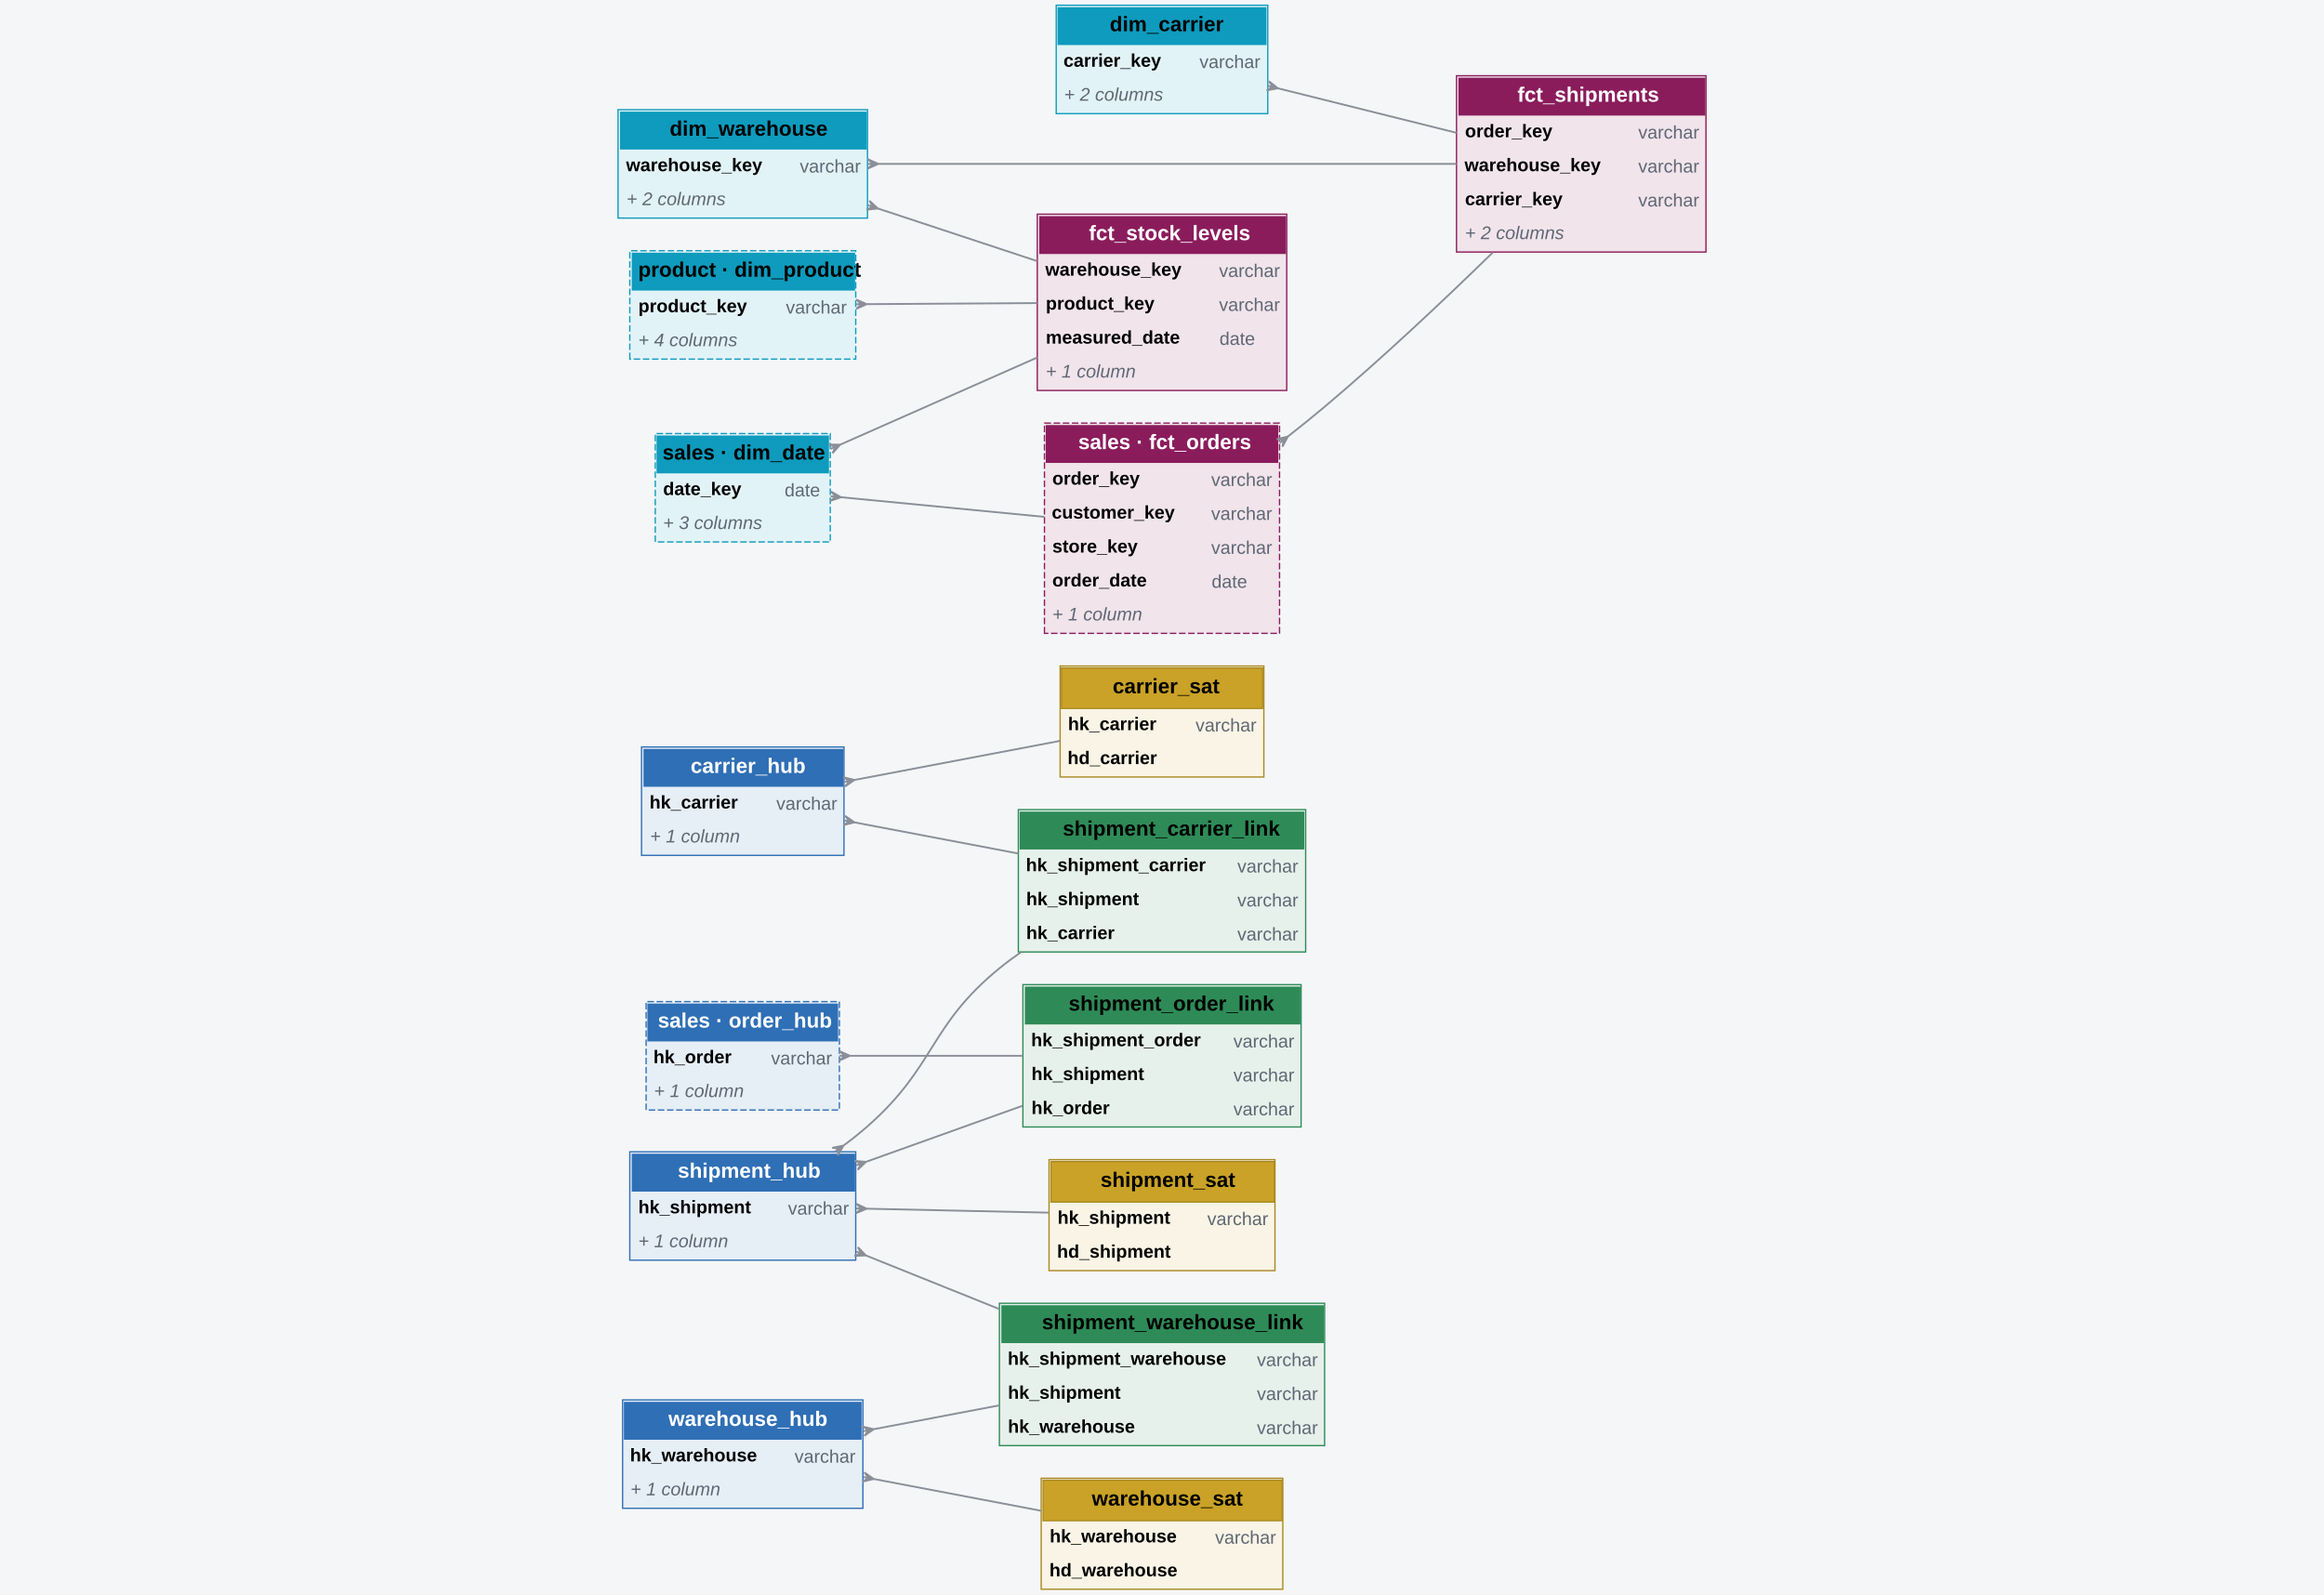
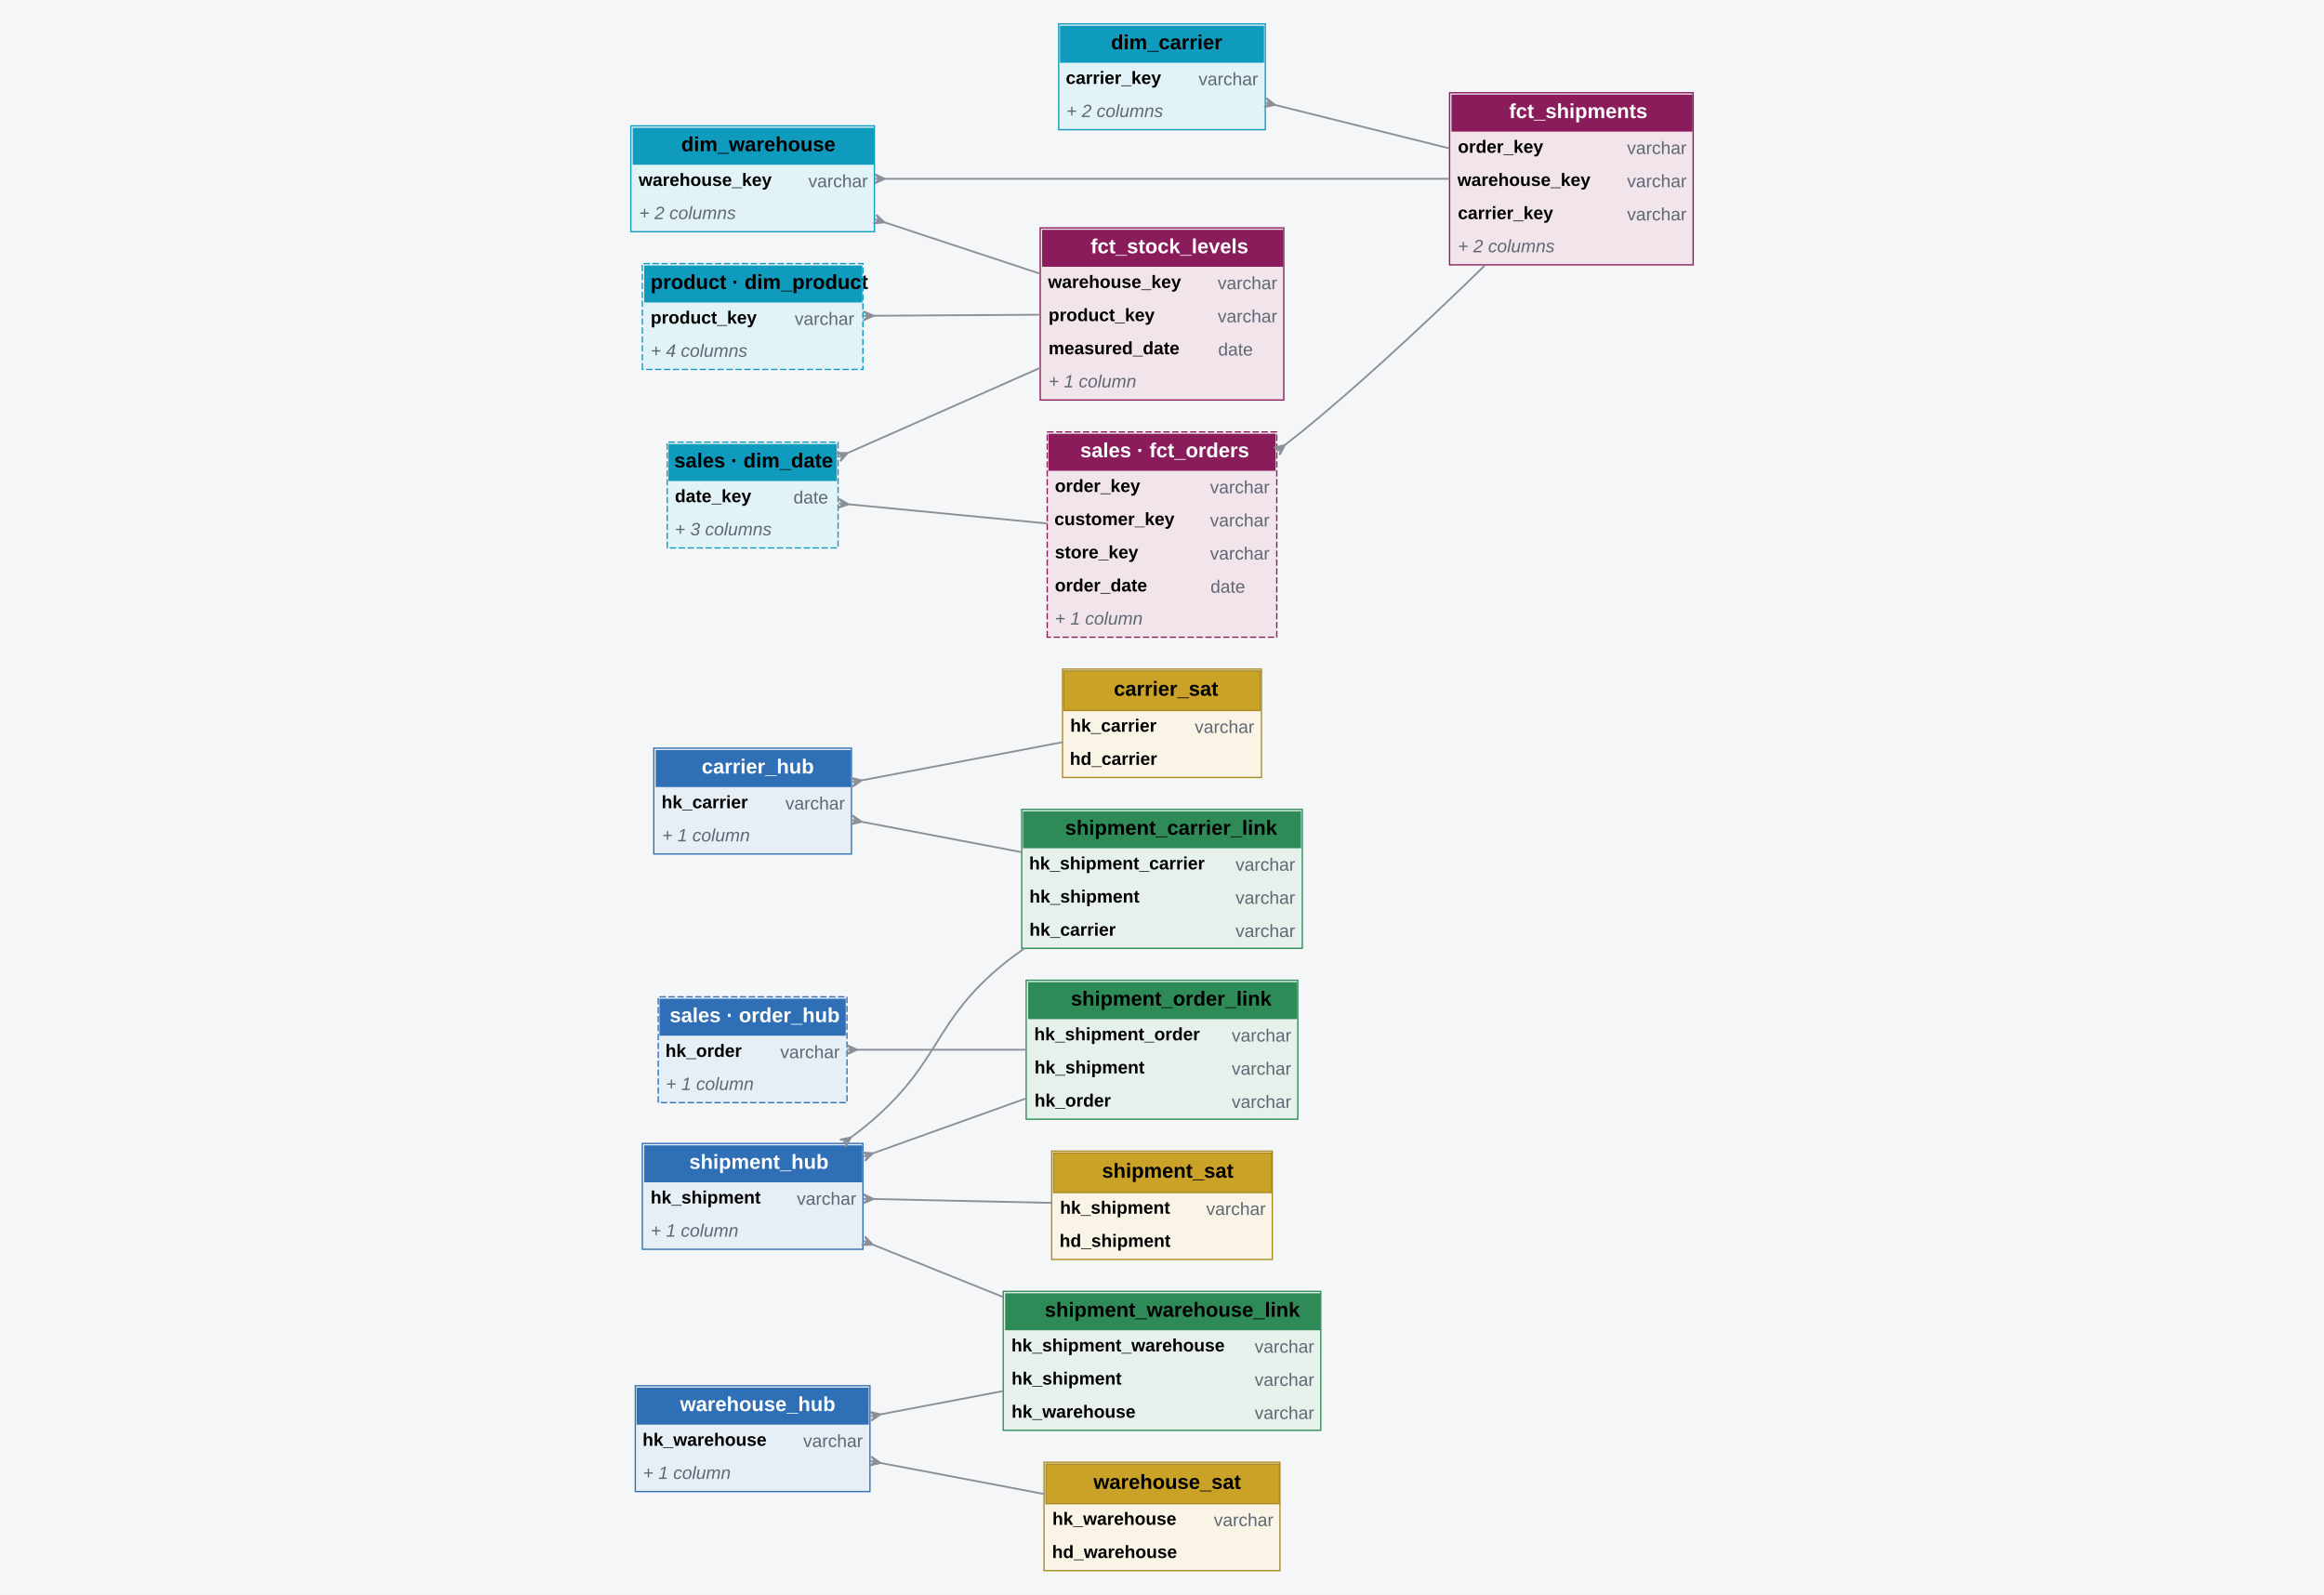
- <svg xmlns="http://www.w3.org/2000/svg" width="991" height="680" viewBox="-469.214 8.526512829121202e-14 1779.428 1221" preserveAspectRatio="xMidYMid meet">
-   <rect x="-469.214" y="8.526512829121202e-14" width="1779.428" height="1221" fill="rgb(245, 246, 248)" />
+ <svg xmlns="http://www.w3.org/2000/svg" width="991" height="680" viewBox="-490.653 -14.711 1822.305 1250.422" preserveAspectRatio="xMidYMid meet">
+   <rect x="-490.653" y="-14.711" width="1822.305" height="1250.422" fill="rgb(245, 246, 248)" />
  <g>
    <g id="graph0" class="graph" transform="scale(1 1) rotate(0) translate(4 1217)">
      <g id="model.acme_retail.carrier_hub" class="node">
        <g id="a_model.acme_retail.carrier_hub">
          <a>
            <polygon fill="#e6eef6" stroke="transparent" points="18,-562 18,-645 173,-645 173,-562 18,-562" />
            <polygon fill="#2f6fb5" stroke="transparent" points="19.5,-614.5 19.5,-643.5 172.5,-643.5 172.5,-614.5 19.5,-614.5" />
            <text text-anchor="start" x="55.552" y="-625.1" font-family="Arial" font-weight="bold" font-size="16.00" fill="#ffffff">carrier_hub</text>
            <text text-anchor="start" x="24.064" y="-597.9" font-family="Arial" font-weight="bold" font-size="14.00" fill="#000000">hk_carrier</text>
            <text text-anchor="start" x="86.283" y="-597.9" font-family="Arial" font-size="14.00" fill="#000000">   </text>
            <text text-anchor="start" x="121.165" y="-596.9" font-family="Arial" font-size="14.00" fill="#5f6774">varchar</text>
            <text text-anchor="start" x="24.5" y="-571.9" font-family="Arial" font-style="italic" font-size="14.00" fill="#5f6774">+ 1 column</text>
            <polygon fill="none" stroke="#2f6fb5" points="18,-562 18,-645 173,-645 173,-562 18,-562" />
          </a>
        </g>
      </g>
      <g id="model.acme_retail.carrier_sat" class="node">
        <g id="a_model.acme_retail.carrier_sat">
          <a>
            <polygon fill="#f9f4e5" stroke="transparent" points="338.5,-622 338.5,-707 494.5,-707 494.5,-622 338.5,-622" />
            <polygon fill="#c9a227" stroke="transparent" points="339.5,-674.5 339.5,-705.5 493.5,-705.5 493.5,-674.5 339.5,-674.5" />
            <polygon fill="none" stroke="#aa8921" points="339.5,-674.5 339.5,-705.5 493.5,-705.5 493.5,-674.5 339.5,-674.5" />
            <text text-anchor="start" x="378.723" y="-686.1" font-family="Arial" font-weight="bold" font-size="16.00" fill="#000000">carrier_sat</text>
            <text text-anchor="start" x="344.5" y="-657.9" font-family="Arial" font-weight="bold" font-size="14.00" fill="#000000">hk_carrier</text>
            <text text-anchor="start" x="406.719" y="-657.9" font-family="Arial" font-size="14.00" fill="#000000">   </text>
            <text text-anchor="start" x="442.166" y="-656.9" font-family="Arial" font-size="14.00" fill="#5f6774">varchar</text>
            <text text-anchor="start" x="344.173" y="-631.9" font-family="Arial" font-weight="bold" font-size="14.00" fill="#000000">hd_carrier</text>
            <text text-anchor="start" x="407.174" y="-631.9" font-family="Arial" font-size="14.00" fill="#000000">   </text>
            <polygon fill="none" stroke="#aa8921" points="338.5,-622 338.5,-707 494.5,-707 494.5,-622 338.5,-622" />
          </a>
        </g>
      </g>
      <g id="edge9" class="edge">
        <g id="a_edge9">
          <a>
            <path fill="none" stroke="#8a8f98" stroke-width="1.4" d="M181.25,-619.795C230.109,-629.08 290.868,-640.626 338.398,-649.658" />
            <polygon fill="#8a8f98" stroke="#8a8f98" stroke-width="1.4" points="181.065,-619.76 173.877,-614.73 177.135,-619.013 173.205,-618.266 173.205,-618.266 173.205,-618.266 177.135,-619.013 172.533,-621.803 181.065,-619.76 181.065,-619.76" />
          </a>
        </g>
      </g>
      <g id="model.acme_retail.shipment_carrier_link" class="node">
        <g id="a_model.acme_retail.shipment_carrier_link">
          <a>
            <polygon fill="#e6f1eb" stroke="transparent" points="306.5,-488 306.5,-597 526.5,-597 526.5,-488 306.5,-488" />
            <polygon fill="#2e8b57" stroke="transparent" points="307.5,-566.5 307.5,-595.5 525.5,-595.5 525.5,-566.5 307.5,-566.5" />
            <text text-anchor="start" x="340.498" y="-577.1" font-family="Arial" font-weight="bold" font-size="16.00" fill="#000000">shipment_carrier_link</text>
            <text text-anchor="start" x="312.278" y="-549.9" font-family="Arial" font-weight="bold" font-size="14.00" fill="#000000">hk_shipment_carrier</text>
            <text text-anchor="start" x="439.068" y="-549.9" font-family="Arial" font-size="14.00" fill="#000000">   </text>
            <text text-anchor="start" x="474.166" y="-548.9" font-family="Arial" font-size="14.00" fill="#5f6774">varchar</text>
            <text text-anchor="start" x="312.5" y="-523.9" font-family="Arial" font-weight="bold" font-size="14.00" fill="#000000">hk_shipment</text>
            <text text-anchor="start" x="391.853" y="-523.9" font-family="Arial" font-size="14.00" fill="#000000">   </text>
            <text text-anchor="start" x="474.166" y="-522.9" font-family="Arial" font-size="14.00" fill="#5f6774">varchar</text>
            <text text-anchor="start" x="312.5" y="-497.9" font-family="Arial" font-weight="bold" font-size="14.00" fill="#000000">hk_carrier</text>
            <text text-anchor="start" x="374.719" y="-497.9" font-family="Arial" font-size="14.00" fill="#000000">   </text>
            <text text-anchor="start" x="474.166" y="-496.9" font-family="Arial" font-size="14.00" fill="#5f6774">varchar</text>
            <polygon fill="none" stroke="#2e8b57" points="306.5,-488 306.5,-597 526.5,-597 526.5,-488 306.5,-488" />
          </a>
        </g>
      </g>
      <g id="edge15" class="edge">
        <g id="a_edge15">
          <a>
            <path fill="none" stroke="#8a8f98" stroke-width="1.4" d="M181.292,-587.197C219.731,-579.892 265.529,-571.189 306.455,-563.412" />
            <polygon fill="#8a8f98" stroke="#8a8f98" stroke-width="1.4" points="181.065,-587.24 172.533,-585.197 177.135,-587.987 173.205,-588.734 173.205,-588.734 173.205,-588.734 177.135,-587.987 173.877,-592.27 181.065,-587.24 181.065,-587.24" />
          </a>
        </g>
      </g>
      <g id="model.acme_retail.dim_carrier" class="node">
        <g id="a_model.acme_retail.dim_carrier">
          <a>
            <polygon fill="#e2f3f7" stroke="transparent" points="335.5,-1130 335.5,-1213 497.5,-1213 497.5,-1130 335.5,-1130" />
            <polygon fill="#0e9bbd" stroke="transparent" points="336.5,-1182.5 336.5,-1211.5 496.5,-1211.5 496.5,-1182.5 336.5,-1182.5" />
            <text text-anchor="start" x="376.508" y="-1193.1" font-family="Arial" font-weight="bold" font-size="16.00" fill="#000000">dim_carrier</text>
            <text text-anchor="start" x="341.064" y="-1165.9" font-family="Arial" font-weight="bold" font-size="14.00" fill="#000000">carrier_key</text>
            <text text-anchor="start" x="410.283" y="-1165.9" font-family="Arial" font-size="14.00" fill="#000000">   </text>
            <text text-anchor="start" x="445.166" y="-1164.9" font-family="Arial" font-size="14.00" fill="#5f6774">varchar</text>
            <text text-anchor="start" x="341.5" y="-1139.9" font-family="Arial" font-style="italic" font-size="14.00" fill="#5f6774">+ 2 columns</text>
            <polygon fill="none" stroke="#0e9bbd" points="335.5,-1130 335.5,-1213 497.5,-1213 497.5,-1130 335.5,-1130" />
          </a>
        </g>
      </g>
      <g id="model.acme_retail.fct_shipments" class="node">
        <g id="a_model.acme_retail.fct_shipments">
          <a>
            <polygon fill="#f1e4eb" stroke="transparent" points="642,-1024 642,-1159 833,-1159 833,-1024 642,-1024" />
            <polygon fill="#8a1c5c" stroke="transparent" points="643.5,-1128.5 643.5,-1157.5 832.5,-1157.5 832.5,-1128.5 643.5,-1128.5" />
            <text text-anchor="start" x="688.656" y="-1139.1" font-family="Arial" font-weight="bold" font-size="16.00" fill="#ffffff">fct_shipments</text>
            <text text-anchor="start" x="648.5" y="-1111.9" font-family="Arial" font-weight="bold" font-size="14.00" fill="#000000">order_key</text>
            <text text-anchor="start" x="710.734" y="-1111.9" font-family="Arial" font-size="14.00" fill="#000000">   </text>
            <text text-anchor="start" x="781.165" y="-1110.9" font-family="Arial" font-size="14.00" fill="#5f6774">varchar</text>
            <text text-anchor="start" x="648.159" y="-1085.9" font-family="Arial" font-weight="bold" font-size="14.00" fill="#000000">warehouse_key</text>
            <text text-anchor="start" x="746.187" y="-1085.9" font-family="Arial" font-size="14.00" fill="#000000">   </text>
            <text text-anchor="start" x="781.165" y="-1084.9" font-family="Arial" font-size="14.00" fill="#5f6774">varchar</text>
            <text text-anchor="start" x="648.5" y="-1059.9" font-family="Arial" font-weight="bold" font-size="14.00" fill="#000000">carrier_key</text>
            <text text-anchor="start" x="717.719" y="-1059.9" font-family="Arial" font-size="14.00" fill="#000000">   </text>
            <text text-anchor="start" x="781.165" y="-1058.9" font-family="Arial" font-size="14.00" fill="#5f6774">varchar</text>
            <text text-anchor="start" x="648.5" y="-1033.9" font-family="Arial" font-style="italic" font-size="14.00" fill="#5f6774">+ 2 columns</text>
            <polygon fill="none" stroke="#8a1c5c" points="642,-1024 642,-1159 833,-1159 833,-1024 642,-1024" />
          </a>
        </g>
      </g>
      <g id="edge3" class="edge">
        <g id="a_edge3">
          <a>
            <path fill="none" stroke="#8a8f98" stroke-width="1.4" d="M505.329,-1149.362C547.79,-1138.78 598.675,-1126.098 641.97,-1115.308" />
            <polygon fill="#8a8f98" stroke="#8a8f98" stroke-width="1.4" points="505.264,-1149.378 496.631,-1147.82 501.383,-1150.345 497.502,-1151.313 497.502,-1151.313 497.502,-1151.313 501.383,-1150.345 498.373,-1154.806 505.264,-1149.378 505.264,-1149.378" />
          </a>
        </g>
      </g>
      <g id="model.acme_retail.dim_date" class="node">
        <g id="a_model.acme_retail.dim_date">
          <a>
            <polygon fill="#e2f3f7" stroke="transparent" points="28.5,-802 28.5,-885 162.5,-885 162.5,-802 28.5,-802" />
            <polygon fill="#0e9bbd" stroke="transparent" points="29.5,-854.5 29.5,-883.5 161.5,-883.5 161.5,-854.5 29.5,-854.5" />
            <text text-anchor="start" x="34.024" y="-865.1" font-family="Arial" font-weight="bold" font-size="16.00" fill="#000000">sales · dim_date</text>
            <text text-anchor="start" x="34.5" y="-837.9" font-family="Arial" font-weight="bold" font-size="14.00" fill="#000000">date_key</text>
            <text text-anchor="start" x="91.304" y="-837.9" font-family="Arial" font-size="14.00" fill="#000000">   </text>
            <text text-anchor="start" x="127.5" y="-836.9" font-family="Arial" font-size="14.00" fill="#5f6774">date</text>
            <text text-anchor="start" x="34.5" y="-811.9" font-family="Arial" font-style="italic" font-size="14.00" fill="#5f6774">+ 3 columns</text>
            <polygon fill="none" stroke="#0e9bbd" stroke-dasharray="5,2" points="28.5,-802 28.5,-885 162.5,-885 162.5,-802 28.5,-802" />
          </a>
        </g>
      </g>
      <g id="model.acme_retail.fct_orders" class="node">
        <g id="a_model.acme_retail.fct_orders">
          <a>
            <polygon fill="#f1e4eb" stroke="transparent" points="326.5,-732 326.5,-893 506.5,-893 506.5,-732 326.5,-732" />
            <polygon fill="#8a1c5c" stroke="transparent" points="327.5,-862.5 327.5,-891.5 505.5,-891.5 505.5,-862.5 327.5,-862.5" />
            <text text-anchor="start" x="352.36" y="-873.1" font-family="Arial" font-weight="bold" font-size="16.00" fill="#ffffff">sales · fct_orders</text>
            <text text-anchor="start" x="332.5" y="-845.9" font-family="Arial" font-weight="bold" font-size="14.00" fill="#000000">order_key</text>
            <text text-anchor="start" x="394.734" y="-845.9" font-family="Arial" font-size="14.00" fill="#000000">   </text>
            <text text-anchor="start" x="454.166" y="-844.9" font-family="Arial" font-size="14.00" fill="#5f6774">varchar</text>
            <text text-anchor="start" x="332.111" y="-819.9" font-family="Arial" font-weight="bold" font-size="14.00" fill="#000000">customer_key</text>
            <text text-anchor="start" x="419.236" y="-819.9" font-family="Arial" font-size="14.00" fill="#000000">   </text>
            <text text-anchor="start" x="454.166" y="-818.9" font-family="Arial" font-size="14.00" fill="#5f6774">varchar</text>
            <text text-anchor="start" x="332.5" y="-793.9" font-family="Arial" font-weight="bold" font-size="14.00" fill="#000000">store_key</text>
            <text text-anchor="start" x="393.182" y="-793.9" font-family="Arial" font-size="14.00" fill="#000000">   </text>
            <text text-anchor="start" x="454.166" y="-792.9" font-family="Arial" font-size="14.00" fill="#5f6774">varchar</text>
            <text text-anchor="start" x="332.5" y="-767.9" font-family="Arial" font-weight="bold" font-size="14.00" fill="#000000">order_date</text>
            <text text-anchor="start" x="400.19" y="-767.9" font-family="Arial" font-size="14.00" fill="#000000">   </text>
            <text text-anchor="start" x="454.5" y="-766.9" font-family="Arial" font-size="14.00" fill="#5f6774">date</text>
            <text text-anchor="start" x="332.5" y="-741.9" font-family="Arial" font-style="italic" font-size="14.00" fill="#5f6774">+ 1 column</text>
            <polygon fill="none" stroke="#8a1c5c" stroke-dasharray="5,2" points="326.5,-732 326.5,-893 506.5,-893 506.5,-732 326.5,-732" />
          </a>
        </g>
      </g>
      <g id="edge16" class="edge">
        <g id="a_edge16">
          <a>
            <path fill="none" stroke="#8a8f98" stroke-width="1.4" d="M171.023,-836.207C217.55,-831.713 277.465,-825.927 326.454,-821.196" />
            <polygon fill="#8a8f98" stroke="#8a8f98" stroke-width="1.4" points="170.755,-836.232 162.446,-833.418 166.774,-836.617 162.792,-837.001 162.792,-837.001 162.792,-837.001 166.774,-836.617 163.138,-840.585 170.755,-836.232 170.755,-836.232" />
          </a>
        </g>
      </g>
      <g id="model.acme_retail.fct_stock_levels" class="node">
        <g id="a_model.acme_retail.fct_stock_levels">
          <a>
            <polygon fill="#f1e4eb" stroke="transparent" points="321,-918 321,-1053 512,-1053 512,-918 321,-918" />
            <polygon fill="#8a1c5c" stroke="transparent" points="322.5,-1022.5 322.5,-1051.5 511.5,-1051.5 511.5,-1022.5 322.5,-1022.5" />
            <text text-anchor="start" x="360.544" y="-1033.1" font-family="Arial" font-weight="bold" font-size="16.00" fill="#ffffff">fct_stock_levels</text>
            <text text-anchor="start" x="327.159" y="-1005.9" font-family="Arial" font-weight="bold" font-size="14.00" fill="#000000">warehouse_key</text>
            <text text-anchor="start" x="425.187" y="-1005.9" font-family="Arial" font-size="14.00" fill="#000000">   </text>
            <text text-anchor="start" x="460.166" y="-1004.9" font-family="Arial" font-size="14.00" fill="#5f6774">varchar</text>
            <text text-anchor="start" x="327.5" y="-979.9" font-family="Arial" font-weight="bold" font-size="14.00" fill="#000000">product_key</text>
            <text text-anchor="start" x="403.747" y="-979.9" font-family="Arial" font-size="14.00" fill="#000000">   </text>
            <text text-anchor="start" x="460.166" y="-978.9" font-family="Arial" font-size="14.00" fill="#5f6774">varchar</text>
            <text text-anchor="start" x="327.5" y="-953.9" font-family="Arial" font-weight="bold" font-size="14.00" fill="#000000">measured_date</text>
            <text text-anchor="start" x="424.755" y="-953.9" font-family="Arial" font-size="14.00" fill="#000000">   </text>
            <text text-anchor="start" x="460.5" y="-952.9" font-family="Arial" font-size="14.00" fill="#5f6774">date</text>
            <text text-anchor="start" x="327.5" y="-927.9" font-family="Arial" font-style="italic" font-size="14.00" fill="#5f6774">+ 1 column</text>
            <polygon fill="none" stroke="#8a1c5c" points="321,-918 321,-1053 512,-1053 512,-918 321,-918" />
          </a>
        </g>
      </g>
      <g id="edge6" class="edge">
        <g id="a_edge6">
          <a>
            <path fill="none" stroke="#8a8f98" stroke-width="1.4" d="M170.175,-876.534C215.109,-896.411 272.757,-921.913 320.986,-943.248" />
            <polygon fill="#8a8f98" stroke="#8a8f98" stroke-width="1.4" points="170.108,-876.504 164.249,-869.976 166.45,-874.886 162.792,-873.268 162.792,-873.268 162.792,-873.268 166.45,-874.886 161.336,-876.56 170.108,-876.504 170.108,-876.504" />
          </a>
        </g>
      </g>
      <g id="model.acme_retail.dim_product" class="node">
        <g id="a_model.acme_retail.dim_product">
          <a>
            <polygon fill="#e2f3f7" stroke="transparent" points="9,-942 9,-1025 182,-1025 182,-942 9,-942" />
            <polygon fill="#0e9bbd" stroke="transparent" points="10.5,-994.5 10.5,-1023.5 181.5,-1023.5 181.5,-994.5 10.5,-994.5" />
            <text text-anchor="start" x="15.408" y="-1005.1" font-family="Arial" font-weight="bold" font-size="16.00" fill="#000000">product · dim_product</text>
            <text text-anchor="start" x="15.5" y="-977.9" font-family="Arial" font-weight="bold" font-size="14.00" fill="#000000">product_key</text>
            <text text-anchor="start" x="91.747" y="-977.9" font-family="Arial" font-size="14.00" fill="#000000">   </text>
            <text text-anchor="start" x="128.5" y="-976.9" font-family="Arial" font-size="14.00" fill="#5f6774">varchar</text>
            <text text-anchor="start" x="15.5" y="-951.9" font-family="Arial" font-style="italic" font-size="14.00" fill="#5f6774">+ 4 columns</text>
            <polygon fill="none" stroke="#0e9bbd" stroke-dasharray="5,2" points="9,-942 9,-1025 182,-1025 182,-942 9,-942" />
          </a>
        </g>
      </g>
      <g id="edge5" class="edge">
        <g id="a_edge5">
          <a>
            <path fill="none" stroke="#8a8f98" stroke-width="1.4" d="M190.492,-984.092C231.599,-984.348 279.627,-984.647 320.812,-984.904" />
            <polygon fill="#8a8f98" stroke="#8a8f98" stroke-width="1.4" points="190.367,-984.091 182.39,-980.441 186.367,-984.066 182.367,-984.041 182.367,-984.041 182.367,-984.041 186.367,-984.066 182.345,-987.641 190.367,-984.091 190.367,-984.091" />
          </a>
        </g>
      </g>
      <g id="model.acme_retail.dim_warehouse" class="node">
        <g id="a_model.acme_retail.dim_warehouse">
          <a>
            <polygon fill="#e2f3f7" stroke="transparent" points="0,-1050 0,-1133 191,-1133 191,-1050 0,-1050" />
            <polygon fill="#0e9bbd" stroke="transparent" points="1.5,-1102.5 1.5,-1131.5 190.5,-1131.5 190.5,-1102.5 1.5,-1102.5" />
            <text text-anchor="start" x="39.546" y="-1113.1" font-family="Arial" font-weight="bold" font-size="16.00" fill="#000000">dim_warehouse</text>
            <text text-anchor="start" x="6.159" y="-1085.9" font-family="Arial" font-weight="bold" font-size="14.00" fill="#000000">warehouse_key</text>
            <text text-anchor="start" x="104.187" y="-1085.9" font-family="Arial" font-size="14.00" fill="#000000">   </text>
            <text text-anchor="start" x="139.166" y="-1084.9" font-family="Arial" font-size="14.00" fill="#5f6774">varchar</text>
            <text text-anchor="start" x="6.5" y="-1059.9" font-family="Arial" font-style="italic" font-size="14.00" fill="#5f6774">+ 2 columns</text>
            <polygon fill="none" stroke="#0e9bbd" points="0,-1050 0,-1133 191,-1133 191,-1050 0,-1050" />
          </a>
        </g>
      </g>
      <g id="edge2" class="edge">
        <g id="a_edge2">
          <a>
            <path fill="none" stroke="#8a8f98" stroke-width="1.4" d="M199.575,-1091.5C321.948,-1091.5 523.366,-1091.5 641.929,-1091.5" />
            <polygon fill="#8a8f98" stroke="#8a8f98" stroke-width="1.4" points="199.267,-1091.5 191.267,-1087.9 195.267,-1091.5 191.267,-1091.5 191.267,-1091.5 191.267,-1091.5 195.267,-1091.5 191.267,-1095.1 199.267,-1091.5 199.267,-1091.5" />
          </a>
        </g>
      </g>
      <g id="edge4" class="edge">
        <g id="a_edge4">
          <a>
            <path fill="none" stroke="#8a8f98" stroke-width="1.4" d="M199.124,-1057.282C238.226,-1044.369 282.5,-1029.749 320.841,-1017.088" />
            <polygon fill="#8a8f98" stroke="#8a8f98" stroke-width="1.4" points="198.972,-1057.332 190.247,-1056.422 195.174,-1058.586 191.376,-1059.84 191.376,-1059.84 191.376,-1059.84 195.174,-1058.586 192.505,-1063.258 198.972,-1057.332 198.972,-1057.332" />
          </a>
        </g>
      </g>
      <g id="edge1" class="edge">
        <g id="a_edge1">
          <a>
            <path fill="none" stroke="#8a8f98" stroke-width="1.4" d="M512.895,-882.745C522.511,-890.275 532.027,-897.946 541,-905.5 585.38,-942.862 632.671,-987.464 669.737,-1023.624" />
            <polygon fill="#8a8f98" stroke="#8a8f98" stroke-width="1.4" points="512.88,-882.733 508.777,-874.979 509.723,-880.277 506.566,-877.82 506.566,-877.82 506.566,-877.82 509.723,-880.277 504.355,-880.661 512.88,-882.733 512.88,-882.733" />
          </a>
        </g>
      </g>
      <g id="model.acme_retail.order_hub" class="node">
        <g id="a_model.acme_retail.order_hub">
          <a>
            <polygon fill="#e6eef6" stroke="transparent" points="21.5,-367 21.5,-450 169.5,-450 169.5,-367 21.5,-367" />
            <polygon fill="#2f6fb5" stroke="transparent" points="22.5,-419.5 22.5,-448.5 168.5,-448.5 168.5,-419.5 22.5,-419.5" />
            <text text-anchor="start" x="30.465" y="-430.1" font-family="Arial" font-weight="bold" font-size="16.00" fill="#ffffff">sales · order_hub</text>
            <text text-anchor="start" x="27.056" y="-402.9" font-family="Arial" font-weight="bold" font-size="14.00" fill="#000000">hk_order</text>
            <text text-anchor="start" x="82.29" y="-402.9" font-family="Arial" font-size="14.00" fill="#000000">   </text>
            <text text-anchor="start" x="117.165" y="-401.9" font-family="Arial" font-size="14.00" fill="#5f6774">varchar</text>
            <text text-anchor="start" x="27.5" y="-376.9" font-family="Arial" font-style="italic" font-size="14.00" fill="#5f6774">+ 1 column</text>
            <polygon fill="none" stroke="#2f6fb5" stroke-dasharray="5,2" points="21.5,-367 21.5,-450 169.5,-450 169.5,-367 21.5,-367" />
          </a>
        </g>
      </g>
      <g id="model.acme_retail.shipment_order_link" class="node">
        <g id="a_model.acme_retail.shipment_order_link">
          <a>
            <polygon fill="#e6f1eb" stroke="transparent" points="310,-354 310,-463 523,-463 523,-354 310,-354" />
            <polygon fill="#2e8b57" stroke="transparent" points="311.5,-432.5 311.5,-461.5 522.5,-461.5 522.5,-432.5 311.5,-432.5" />
            <text text-anchor="start" x="344.99" y="-443.1" font-family="Arial" font-weight="bold" font-size="16.00" fill="#000000">shipment_order_link</text>
            <text text-anchor="start" x="316.271" y="-415.9" font-family="Arial" font-weight="bold" font-size="14.00" fill="#000000">hk_shipment_order</text>
            <text text-anchor="start" x="436.076" y="-415.9" font-family="Arial" font-size="14.00" fill="#000000">   </text>
            <text text-anchor="start" x="471.166" y="-414.9" font-family="Arial" font-size="14.00" fill="#5f6774">varchar</text>
            <text text-anchor="start" x="316.5" y="-389.9" font-family="Arial" font-weight="bold" font-size="14.00" fill="#000000">hk_shipment</text>
            <text text-anchor="start" x="395.853" y="-389.9" font-family="Arial" font-size="14.00" fill="#000000">   </text>
            <text text-anchor="start" x="471.166" y="-388.9" font-family="Arial" font-size="14.00" fill="#5f6774">varchar</text>
            <text text-anchor="start" x="316.5" y="-363.9" font-family="Arial" font-weight="bold" font-size="14.00" fill="#000000">hk_order</text>
            <text text-anchor="start" x="371.734" y="-363.9" font-family="Arial" font-size="14.00" fill="#000000">   </text>
            <text text-anchor="start" x="471.166" y="-362.9" font-family="Arial" font-size="14.00" fill="#5f6774">varchar</text>
            <polygon fill="none" stroke="#2e8b57" points="310,-354 310,-463 523,-463 523,-354 310,-354" />
          </a>
        </g>
      </g>
      <g id="edge11" class="edge">
        <g id="a_edge11">
          <a>
            <path fill="none" stroke="#8a8f98" stroke-width="1.4" d="M177.736,-408.5C217.977,-408.5 266.91,-408.5 309.975,-408.5" />
            <polygon fill="#8a8f98" stroke="#8a8f98" stroke-width="1.4" points="177.547,-408.5 169.547,-404.9 173.547,-408.5 169.547,-408.5 169.547,-408.5 169.547,-408.5 173.547,-408.5 169.547,-412.1 177.547,-408.5 177.547,-408.5" />
          </a>
        </g>
      </g>
      <g id="model.acme_retail.shipment_hub" class="node">
        <g id="a_model.acme_retail.shipment_hub">
          <a>
            <polygon fill="#e6eef6" stroke="transparent" points="9,-252 9,-335 182,-335 182,-252 9,-252" />
            <polygon fill="#2f6fb5" stroke="transparent" points="10.5,-304.5 10.5,-333.5 181.5,-333.5 181.5,-304.5 10.5,-304.5" />
            <text text-anchor="start" x="45.761" y="-315.1" font-family="Arial" font-weight="bold" font-size="16.00" fill="#ffffff">shipment_hub</text>
            <text text-anchor="start" x="15.496" y="-287.9" font-family="Arial" font-weight="bold" font-size="14.00" fill="#000000">hk_shipment</text>
            <text text-anchor="start" x="94.85" y="-287.9" font-family="Arial" font-size="14.00" fill="#000000">   </text>
            <text text-anchor="start" x="130.166" y="-286.9" font-family="Arial" font-size="14.00" fill="#5f6774">varchar</text>
            <text text-anchor="start" x="15.5" y="-261.9" font-family="Arial" font-style="italic" font-size="14.00" fill="#5f6774">+ 1 column</text>
            <polygon fill="none" stroke="#2f6fb5" points="9,-252 9,-335 182,-335 182,-252 9,-252" />
          </a>
        </g>
      </g>
      <g id="edge14" class="edge">
        <g id="a_edge14">
          <a>
            <path fill="none" stroke="#8a8f98" stroke-width="1.4" d="M173.012,-340.052C179.279,-344.695 185.361,-349.536 191,-354.5 243.579,-400.787 237.728,-431.209 292,-475.5 297.23,-479.768 302.772,-483.892 308.501,-487.854" />
            <polygon fill="#8a8f98" stroke="#8a8f98" stroke-width="1.4" points="172.636,-339.78 168.26,-332.176 169.394,-337.437 166.152,-335.094 166.152,-335.094 166.152,-335.094 169.394,-337.437 164.043,-338.012 172.636,-339.78 172.636,-339.78" />
          </a>
        </g>
      </g>
      <g id="edge10" class="edge">
        <g id="a_edge10">
          <a>
            <path fill="none" stroke="#8a8f98" stroke-width="1.4" d="M190.286,-327.458C227.826,-340.907 271.164,-356.433 309.799,-370.274" />
            <polygon fill="#8a8f98" stroke="#8a8f98" stroke-width="1.4" points="189.899,-327.319 183.581,-321.232 186.133,-325.97 182.367,-324.621 182.367,-324.621 182.367,-324.621 186.133,-325.97 181.153,-328.01 189.899,-327.319 189.899,-327.319" />
          </a>
        </g>
      </g>
      <g id="model.acme_retail.shipment_sat" class="node">
        <g id="a_model.acme_retail.shipment_sat">
          <a>
            <polygon fill="#f9f4e5" stroke="transparent" points="330,-244 330,-329 503,-329 503,-244 330,-244" />
            <polygon fill="#c9a227" stroke="transparent" points="331.5,-296.5 331.5,-327.5 502.5,-327.5 502.5,-296.5 331.5,-296.5" />
            <polygon fill="none" stroke="#aa8921" points="331.5,-296.5 331.5,-327.5 502.5,-327.5 502.5,-296.5 331.5,-296.5" />
            <text text-anchor="start" x="369.432" y="-308.1" font-family="Arial" font-weight="bold" font-size="16.00" fill="#000000">shipment_sat</text>
            <text text-anchor="start" x="336.497" y="-279.9" font-family="Arial" font-weight="bold" font-size="14.00" fill="#000000">hk_shipment</text>
            <text text-anchor="start" x="415.85" y="-279.9" font-family="Arial" font-size="14.00" fill="#000000">   </text>
            <text text-anchor="start" x="451.166" y="-278.9" font-family="Arial" font-size="14.00" fill="#5f6774">varchar</text>
            <text text-anchor="start" x="336.105" y="-253.9" font-family="Arial" font-weight="bold" font-size="14.00" fill="#000000">hd_shipment</text>
            <text text-anchor="start" x="416.241" y="-253.9" font-family="Arial" font-size="14.00" fill="#000000">   </text>
            <polygon fill="none" stroke="#aa8921" points="330,-244 330,-329 503,-329 503,-244 330,-244" />
          </a>
        </g>
      </g>
      <g id="edge8" class="edge">
        <g id="a_edge8">
          <a>
            <path fill="none" stroke="#8a8f98" stroke-width="1.4" d="M190.513,-291.428C234.66,-290.465 286.784,-289.329 329.842,-288.39" />
            <polygon fill="#8a8f98" stroke="#8a8f98" stroke-width="1.4" points="190.365,-291.431 182.289,-288.007 186.366,-291.518 182.367,-291.606 182.367,-291.606 182.367,-291.606 186.366,-291.518 182.446,-295.205 190.365,-291.431 190.365,-291.431" />
          </a>
        </g>
      </g>
      <g id="model.acme_retail.shipment_warehouse_link" class="node">
        <g id="a_model.acme_retail.shipment_warehouse_link">
          <a>
            <polygon fill="#e6f1eb" stroke="transparent" points="292,-110 292,-219 541,-219 541,-110 292,-110" />
            <polygon fill="#2e8b57" stroke="transparent" points="293.5,-188.5 293.5,-217.5 540.5,-217.5 540.5,-188.5 293.5,-188.5" />
            <text text-anchor="start" x="324.536" y="-199.1" font-family="Arial" font-weight="bold" font-size="16.00" fill="#000000">shipment_warehouse_link</text>
            <text text-anchor="start" x="298.374" y="-171.9" font-family="Arial" font-weight="bold" font-size="14.00" fill="#000000">hk_shipment_warehouse</text>
            <text text-anchor="start" x="453.973" y="-171.9" font-family="Arial" font-size="14.00" fill="#000000">   </text>
            <text text-anchor="start" x="489.166" y="-170.9" font-family="Arial" font-size="14.00" fill="#5f6774">varchar</text>
            <text text-anchor="start" x="298.5" y="-145.9" font-family="Arial" font-weight="bold" font-size="14.00" fill="#000000">hk_shipment</text>
            <text text-anchor="start" x="377.853" y="-145.9" font-family="Arial" font-size="14.00" fill="#000000">   </text>
            <text text-anchor="start" x="489.166" y="-144.9" font-family="Arial" font-size="14.00" fill="#5f6774">varchar</text>
            <text text-anchor="start" x="298.5" y="-119.9" font-family="Arial" font-weight="bold" font-size="14.00" fill="#000000">hk_warehouse</text>
            <text text-anchor="start" x="389.528" y="-119.9" font-family="Arial" font-size="14.00" fill="#000000">   </text>
            <text text-anchor="start" x="489.166" y="-118.9" font-family="Arial" font-size="14.00" fill="#5f6774">varchar</text>
            <polygon fill="none" stroke="#2e8b57" points="292,-110 292,-219 541,-219 541,-110 292,-110" />
          </a>
        </g>
      </g>
      <g id="edge12" class="edge">
        <g id="a_edge12">
          <a>
            <path fill="none" stroke="#8a8f98" stroke-width="1.4" d="M189.959,-255.54C221.876,-242.713 258.013,-228.191 291.9,-214.573" />
            <polygon fill="#8a8f98" stroke="#8a8f98" stroke-width="1.4" points="189.79,-255.608 181.025,-255.25 186.079,-257.099 182.367,-258.591 182.367,-258.591 182.367,-258.591 186.079,-257.099 183.71,-261.931 189.79,-255.608 189.79,-255.608" />
          </a>
        </g>
      </g>
      <g id="model.acme_retail.warehouse_hub" class="node">
        <g id="a_model.acme_retail.warehouse_hub">
          <a>
            <polygon fill="#e6eef6" stroke="transparent" points="3.5,-62 3.5,-145 187.5,-145 187.5,-62 3.5,-62" />
            <polygon fill="#2f6fb5" stroke="transparent" points="4.5,-114.5 4.5,-143.5 186.5,-143.5 186.5,-114.5 4.5,-114.5" />
            <text text-anchor="start" x="38.59" y="-125.1" font-family="Arial" font-weight="bold" font-size="16.00" fill="#ffffff">warehouse_hub</text>
            <text text-anchor="start" x="9.159" y="-97.9" font-family="Arial" font-weight="bold" font-size="14.00" fill="#000000">hk_warehouse</text>
            <text text-anchor="start" x="100.187" y="-97.9" font-family="Arial" font-size="14.00" fill="#000000">   </text>
            <text text-anchor="start" x="135.166" y="-96.9" font-family="Arial" font-size="14.00" fill="#5f6774">varchar</text>
            <text text-anchor="start" x="9.5" y="-71.9" font-family="Arial" font-style="italic" font-size="14.00" fill="#5f6774">+ 1 column</text>
            <polygon fill="none" stroke="#2f6fb5" points="3.5,-62 3.5,-145 187.5,-145 187.5,-62 3.5,-62" />
          </a>
        </g>
      </g>
      <g id="edge13" class="edge">
        <g id="a_edge13">
          <a>
            <path fill="none" stroke="#8a8f98" stroke-width="1.4" d="M195.98,-122.594C226.376,-128.371 260.127,-134.784 291.9,-140.822" />
            <polygon fill="#8a8f98" stroke="#8a8f98" stroke-width="1.4" points="195.775,-122.555 188.588,-117.525 191.845,-121.809 187.916,-121.062 187.916,-121.062 187.916,-121.062 191.845,-121.809 187.244,-124.599 195.775,-122.555 195.775,-122.555" />
          </a>
        </g>
      </g>
      <g id="model.acme_retail.warehouse_sat" class="node">
        <g id="a_model.acme_retail.warehouse_sat">
          <a>
            <polygon fill="#f9f4e5" stroke="transparent" points="324,0 324,-85 509,-85 509,0 324,0" />
            <polygon fill="#c9a227" stroke="transparent" points="325.5,-52.5 325.5,-83.5 508.5,-83.5 508.5,-52.5 325.5,-52.5" />
            <polygon fill="none" stroke="#aa8921" points="325.5,-52.5 325.5,-83.5 508.5,-83.5 508.5,-52.5 325.5,-52.5" />
            <text text-anchor="start" x="362.761" y="-64.1" font-family="Arial" font-weight="bold" font-size="16.00" fill="#000000">warehouse_sat</text>
            <text text-anchor="start" x="330.5" y="-35.9" font-family="Arial" font-weight="bold" font-size="14.00" fill="#000000">hk_warehouse</text>
            <text text-anchor="start" x="421.528" y="-35.9" font-family="Arial" font-size="14.00" fill="#000000">   </text>
            <text text-anchor="start" x="457.166" y="-34.9" font-family="Arial" font-size="14.00" fill="#5f6774">varchar</text>
            <text text-anchor="start" x="330.268" y="-9.9" font-family="Arial" font-weight="bold" font-size="14.00" fill="#000000">hd_warehouse</text>
            <text text-anchor="start" x="422.079" y="-9.9" font-family="Arial" font-size="14.00" fill="#000000">   </text>
            <polygon fill="none" stroke="#aa8921" points="324,0 324,-85 509,-85 509,0 324,0" />
          </a>
        </g>
      </g>
      <g id="edge7" class="edge">
        <g id="a_edge7">
          <a>
            <path fill="none" stroke="#8a8f98" stroke-width="1.4" d="M196.009,-84.4C236.9,-76.63 283.858,-67.706 323.903,-60.096" />
            <polygon fill="#8a8f98" stroke="#8a8f98" stroke-width="1.4" points="195.775,-84.445 187.244,-82.401 191.845,-85.191 187.916,-85.938 187.916,-85.938 187.916,-85.938 191.845,-85.191 188.588,-89.475 195.775,-84.445 195.775,-84.445" />
          </a>
        </g>
      </g>
    </g>
  </g>
</svg>
